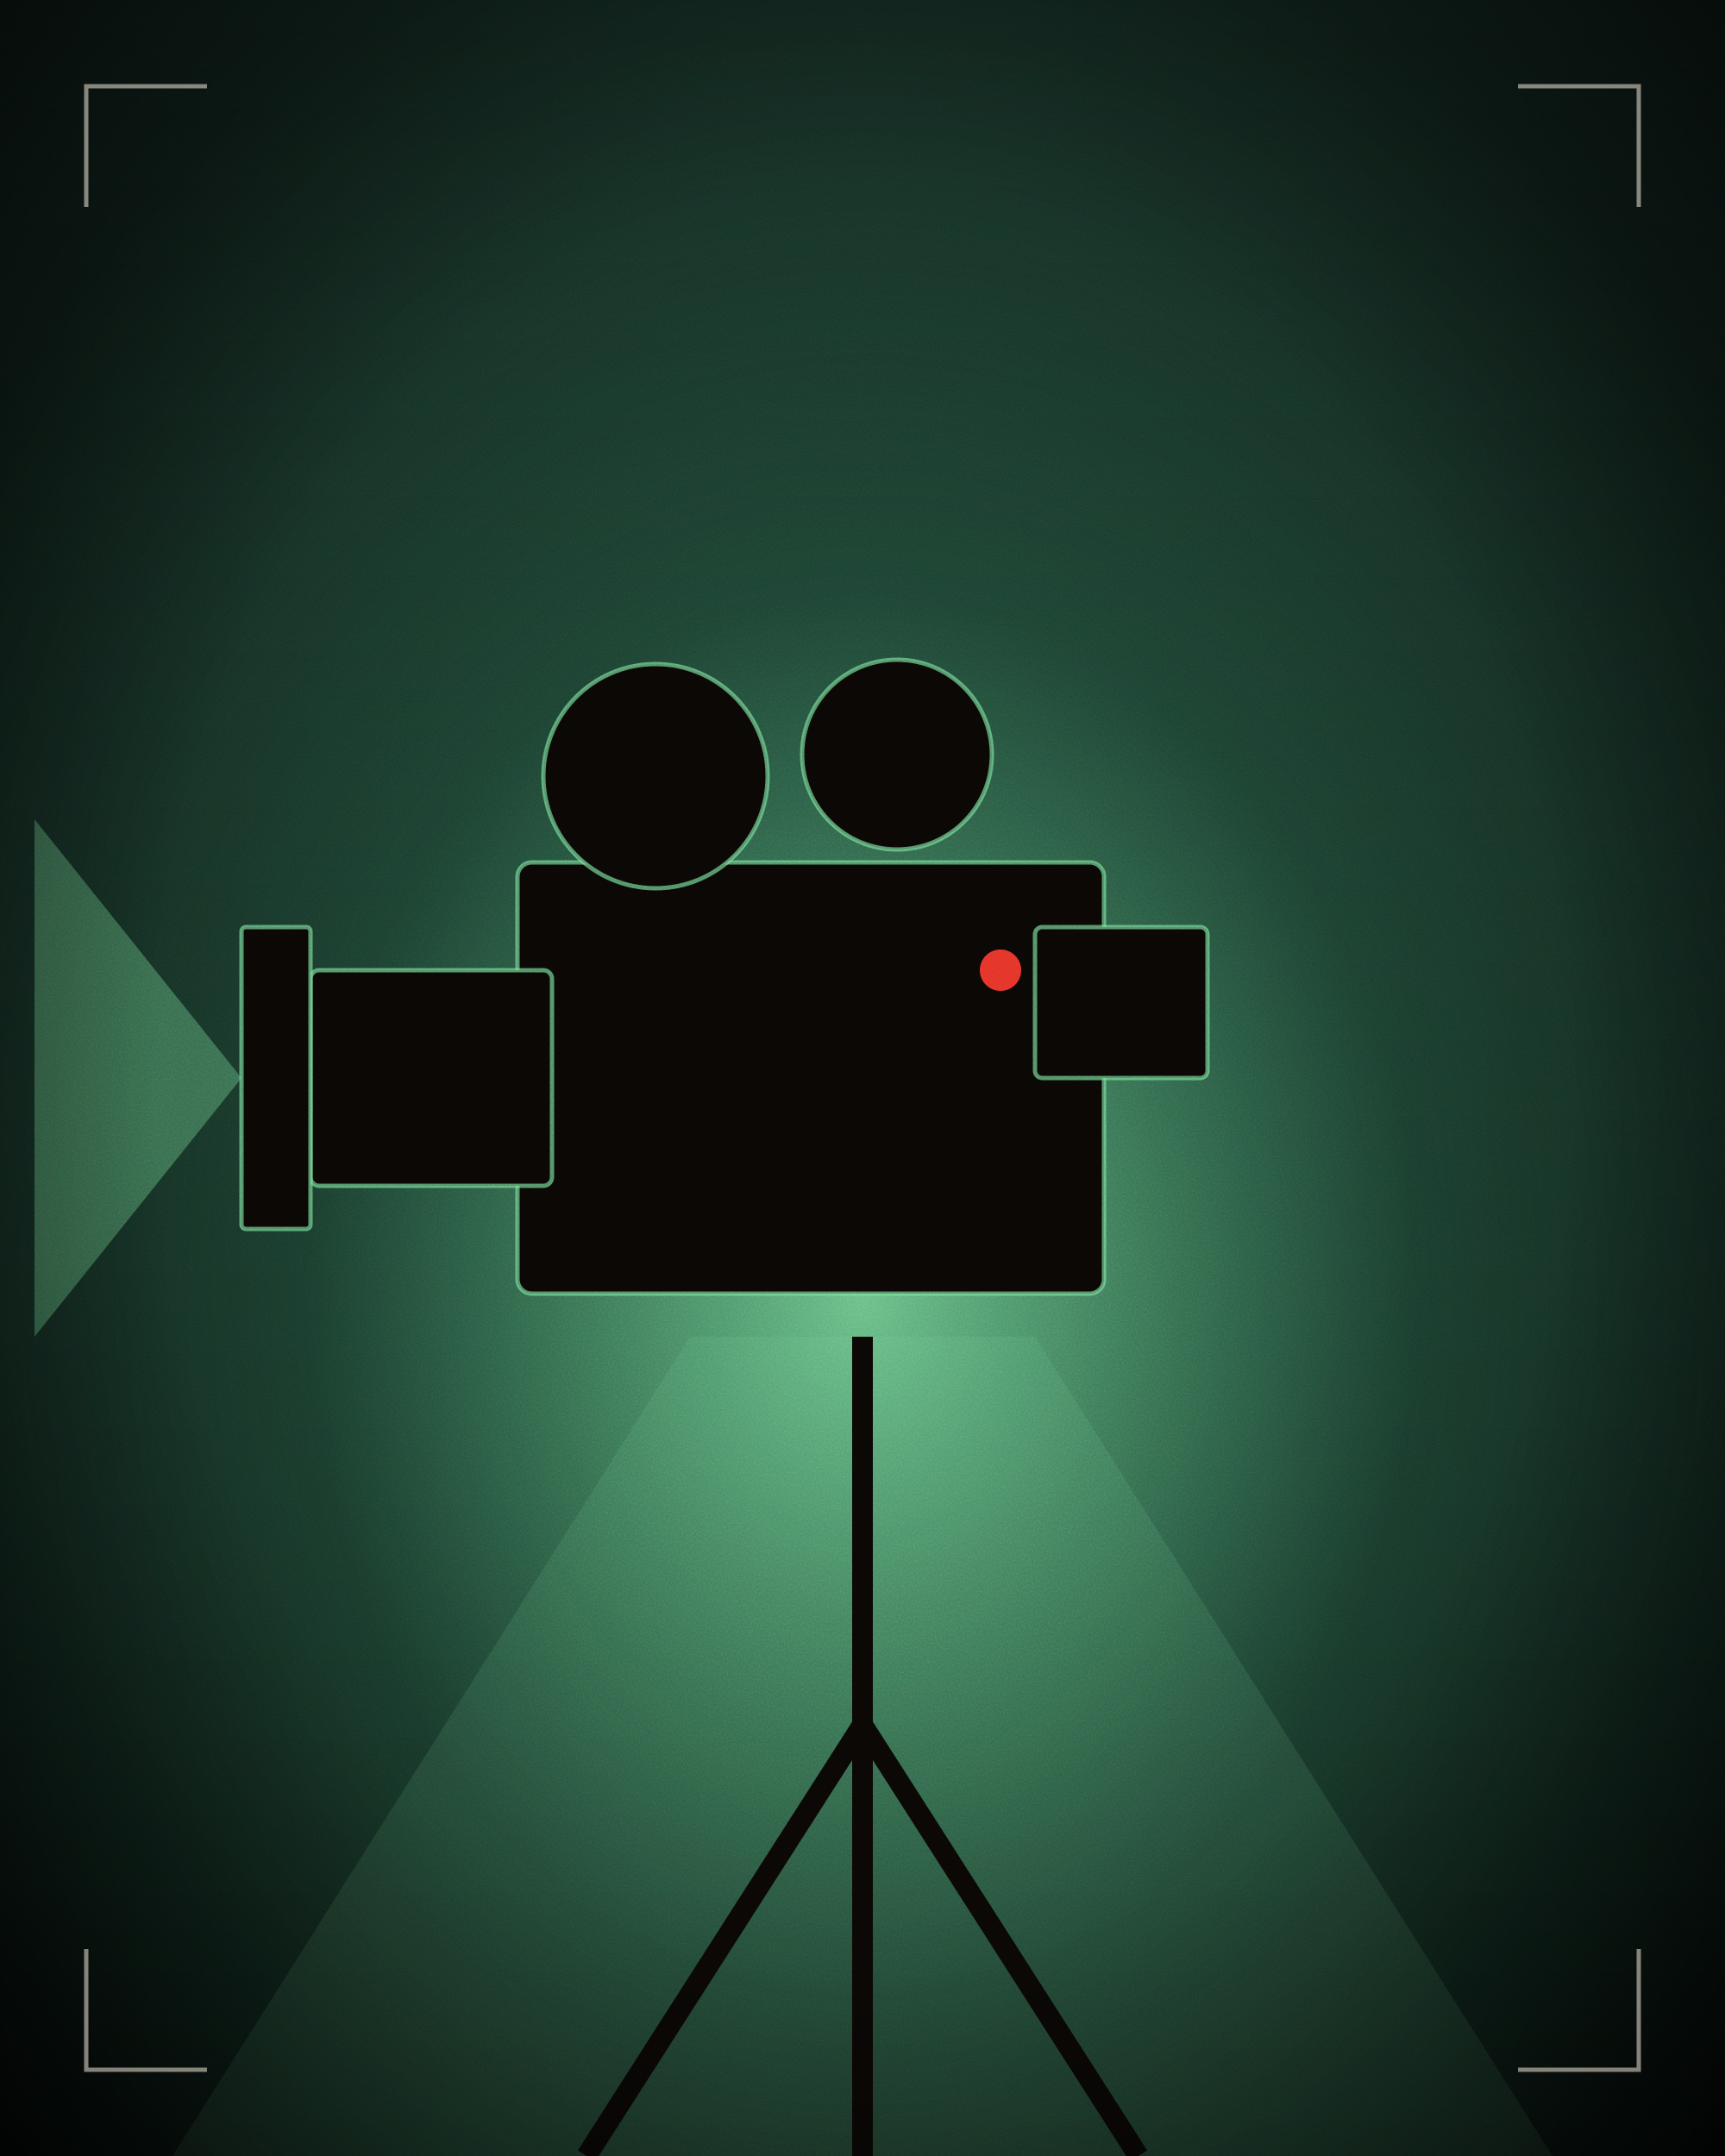
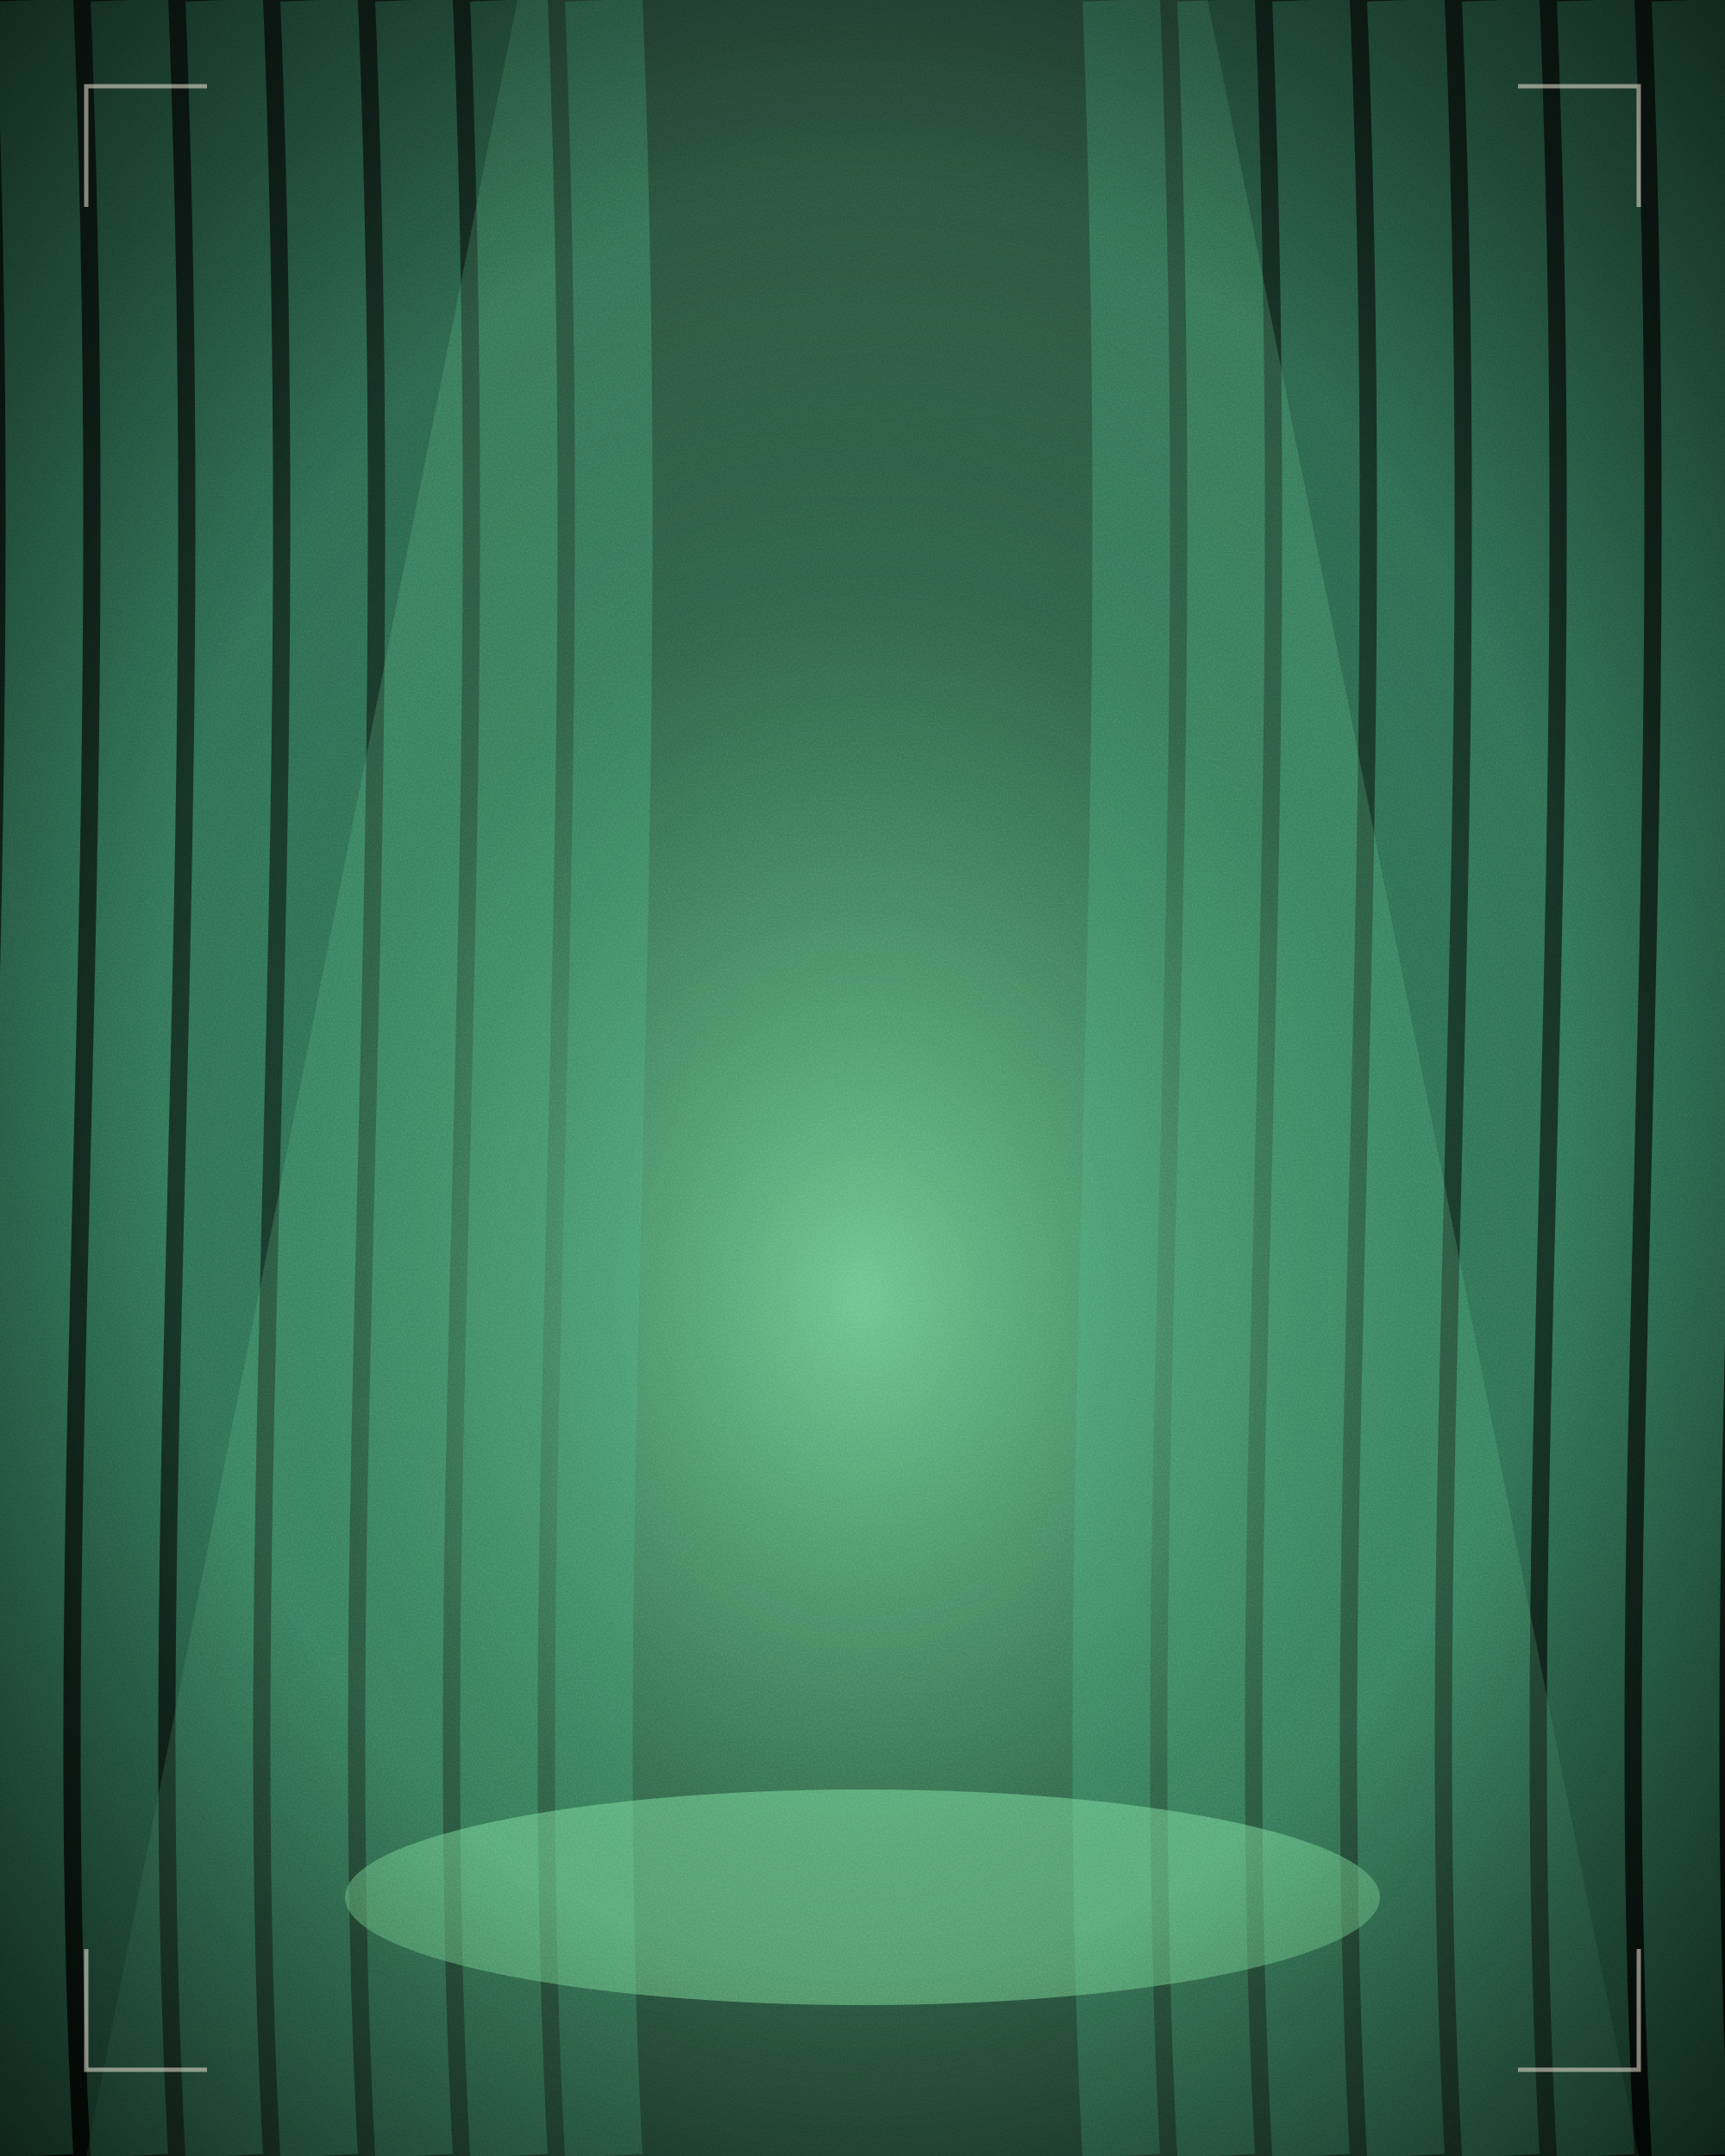
<svg xmlns="http://www.w3.org/2000/svg" width="1200" height="1500" viewBox="0 0 1200 1500" preserveAspectRatio="xMidYMid slice">
  <defs>
-     <linearGradient id="bg425931" x1="0" y1="0" x2="0" y2="1">
+     <linearGradient id="bg827291" x1="0" y1="0" x2="0" y2="1">
      <stop offset="0" stop-color="#13261f" />
      <stop offset="1" stop-color="#050a08" />
    </linearGradient>
-     <radialGradient id="gl425931" cx="50%" cy="60%" r="65%">
+     <radialGradient id="gl827291" cx="50%" cy="60%" r="65%">
      <stop offset="0" stop-color="#7fe0a0" stop-opacity=".85" />
      <stop offset=".5" stop-color="#4fb98a" stop-opacity=".25" />
      <stop offset="1" stop-color="#4fb98a" stop-opacity="0" />
    </radialGradient>
-     <radialGradient id="vg425931" cx="50%" cy="50%" r="75%">
+     <radialGradient id="vg827291" cx="50%" cy="50%" r="75%">
      <stop offset=".55" stop-color="#000" stop-opacity="0" />
      <stop offset="1" stop-color="#000" stop-opacity=".78" />
    </radialGradient>
-     <filter id="gr425931" x="0" y="0" width="100%" height="100%">
+     <filter id="bl827291" x="-10%" y="-10%" width="120%" height="120%">
+       <feGaussianBlur stdDeviation="3.2" />
+     </filter>
+     <filter id="bg2827291" x="-20%" y="-20%" width="140%" height="140%">
+       <feGaussianBlur stdDeviation="14" />
+     </filter>
+     <filter id="gr827291" x="0" y="0" width="100%" height="100%">
      <feTurbulence type="fractalNoise" baseFrequency=".8" numOctaves="2" seed="3" />
      <feColorMatrix values="0 0 0 0 1  0 0 0 0 .96  0 0 0 0 .88  0 0 0 .8 -.28" />
    </filter>
-     <filter id="ro425931" x="-5%" y="-5%" width="110%" height="110%">
+     <filter id="ro827291" x="-5%" y="-5%" width="110%" height="110%">
      <feTurbulence type="fractalNoise" baseFrequency=".02" numOctaves="3" seed="5" result="n" />
      <feDisplacementMap in="SourceGraphic" in2="n" scale="18.0" />
    </filter>
  </defs>
-   <rect width="1200" height="1500" fill="url(#bg425931)" />
-   <rect width="1200" height="1500" fill="url(#gl425931)" />
-   <path d="M120.0 1500 L480.0 930.0 L720.0 930.0 L1080.0 1500Z" fill="#7fe0a0" opacity=".12" />
-   <path d="M600.0 930.0 L600.0 1500M600.0 1200.0 L408 1500M600.0 1200.0 L792.0 1500" stroke="#0b0806" stroke-width="14.4" fill="none" />
-   <g fill="#0b0806" stroke="#7fe0a0" stroke-opacity=".65" stroke-width="3">
-     <rect x="360.0" y="600.0" width="408" height="300.0" rx="10" />
-     <rect x="216.0" y="675.0" width="168" height="150.0" rx="6" />
-     <rect x="168" y="645.0" width="48.0" height="210" rx="3" />
-     <circle cx="456.0" cy="540.0" r="78.0" />
-     <circle cx="624.0" cy="525.0" r="66.0" />
-     <rect x="720.0" y="645.0" width="120.0" height="105" rx="5" />
-   </g>
-   <circle cx="696.0" cy="675.0" r="14.4" fill="#e5352b" />
-   <path d="M168 750.0 L24.0 570.0 L24.0 930.0Z" fill="#7fe0a0" opacity=".35" />
-   <rect width="1200" height="1500" fill="url(#vg425931)" />
-   <rect width="1200" height="1500" filter="url(#gr425931)" opacity=".32" style="mix-blend-mode:overlay" />
+   <rect width="1200" height="1500" fill="url(#bg827291)" />
+   <rect width="1200" height="1500" fill="url(#gl827291)" />
+   <path d="M360.0 0 L840.0 0 L1140.0 1500 L60.0 1500Z" fill="#7fe0a0" opacity=".2" />
+   <path d="M24 0 C48 600 0 1050 24 1500" stroke="#4fb98a" stroke-width="54" opacity="0.55" fill="none" />
+   <path d="M90 0 C114 600 66 1050 90 1500" stroke="#4fb98a" stroke-width="54" opacity="0.51" fill="none" />
+   <path d="M156 0 C180 600 132 1050 156 1500" stroke="#4fb98a" stroke-width="54" opacity="0.47" fill="none" />
+   <path d="M222 0 C246 600 198 1050 222 1500" stroke="#4fb98a" stroke-width="54" opacity="0.43" fill="none" />
+   <path d="M288 0 C312 600 264 1050 288 1500" stroke="#4fb98a" stroke-width="54" opacity="0.39" fill="none" />
+   <path d="M354 0 C378 600 330 1050 354 1500" stroke="#4fb98a" stroke-width="54" opacity="0.35" fill="none" />
+   <path d="M420 0 C444 600 396 1050 420 1500" stroke="#4fb98a" stroke-width="54" opacity="0.31" fill="none" />
+   <path d="M1176 0 C1200 600 1152 1050 1176 1500" stroke="#4fb98a" stroke-width="54" opacity="0.55" fill="none" />
+   <path d="M1110 0 C1134 600 1086 1050 1110 1500" stroke="#4fb98a" stroke-width="54" opacity="0.51" fill="none" />
+   <path d="M1044 0 C1068 600 1020 1050 1044 1500" stroke="#4fb98a" stroke-width="54" opacity="0.47" fill="none" />
+   <path d="M978 0 C1002 600 954 1050 978 1500" stroke="#4fb98a" stroke-width="54" opacity="0.43" fill="none" />
+   <path d="M912 0 C936 600 888 1050 912 1500" stroke="#4fb98a" stroke-width="54" opacity="0.39" fill="none" />
+   <path d="M846 0 C870 600 822 1050 846 1500" stroke="#4fb98a" stroke-width="54" opacity="0.35" fill="none" />
+   <path d="M780 0 C804 600 756 1050 780 1500" stroke="#4fb98a" stroke-width="54" opacity="0.31" fill="none" />
+   <ellipse cx="600.0" cy="1320.0" rx="360.0" ry="75.0" fill="#7fe0a0" opacity=".5" />
+   <rect width="1200" height="1500" fill="url(#vg827291)" />
+   <rect width="1200" height="1500" filter="url(#gr827291)" opacity=".32" style="mix-blend-mode:overlay" />
  <g fill="none" stroke="#efe6d4" stroke-opacity=".55" stroke-width="3.0">
    <path d="M60.0 144.0 V60.0 H144.0 M1056.0 60.0 H1140.0 V144.0 M60.0 1356.0 V1440.0 H144.0 M1056.0 1440.0 H1140.0 V1356.0" />
  </g>
</svg>
